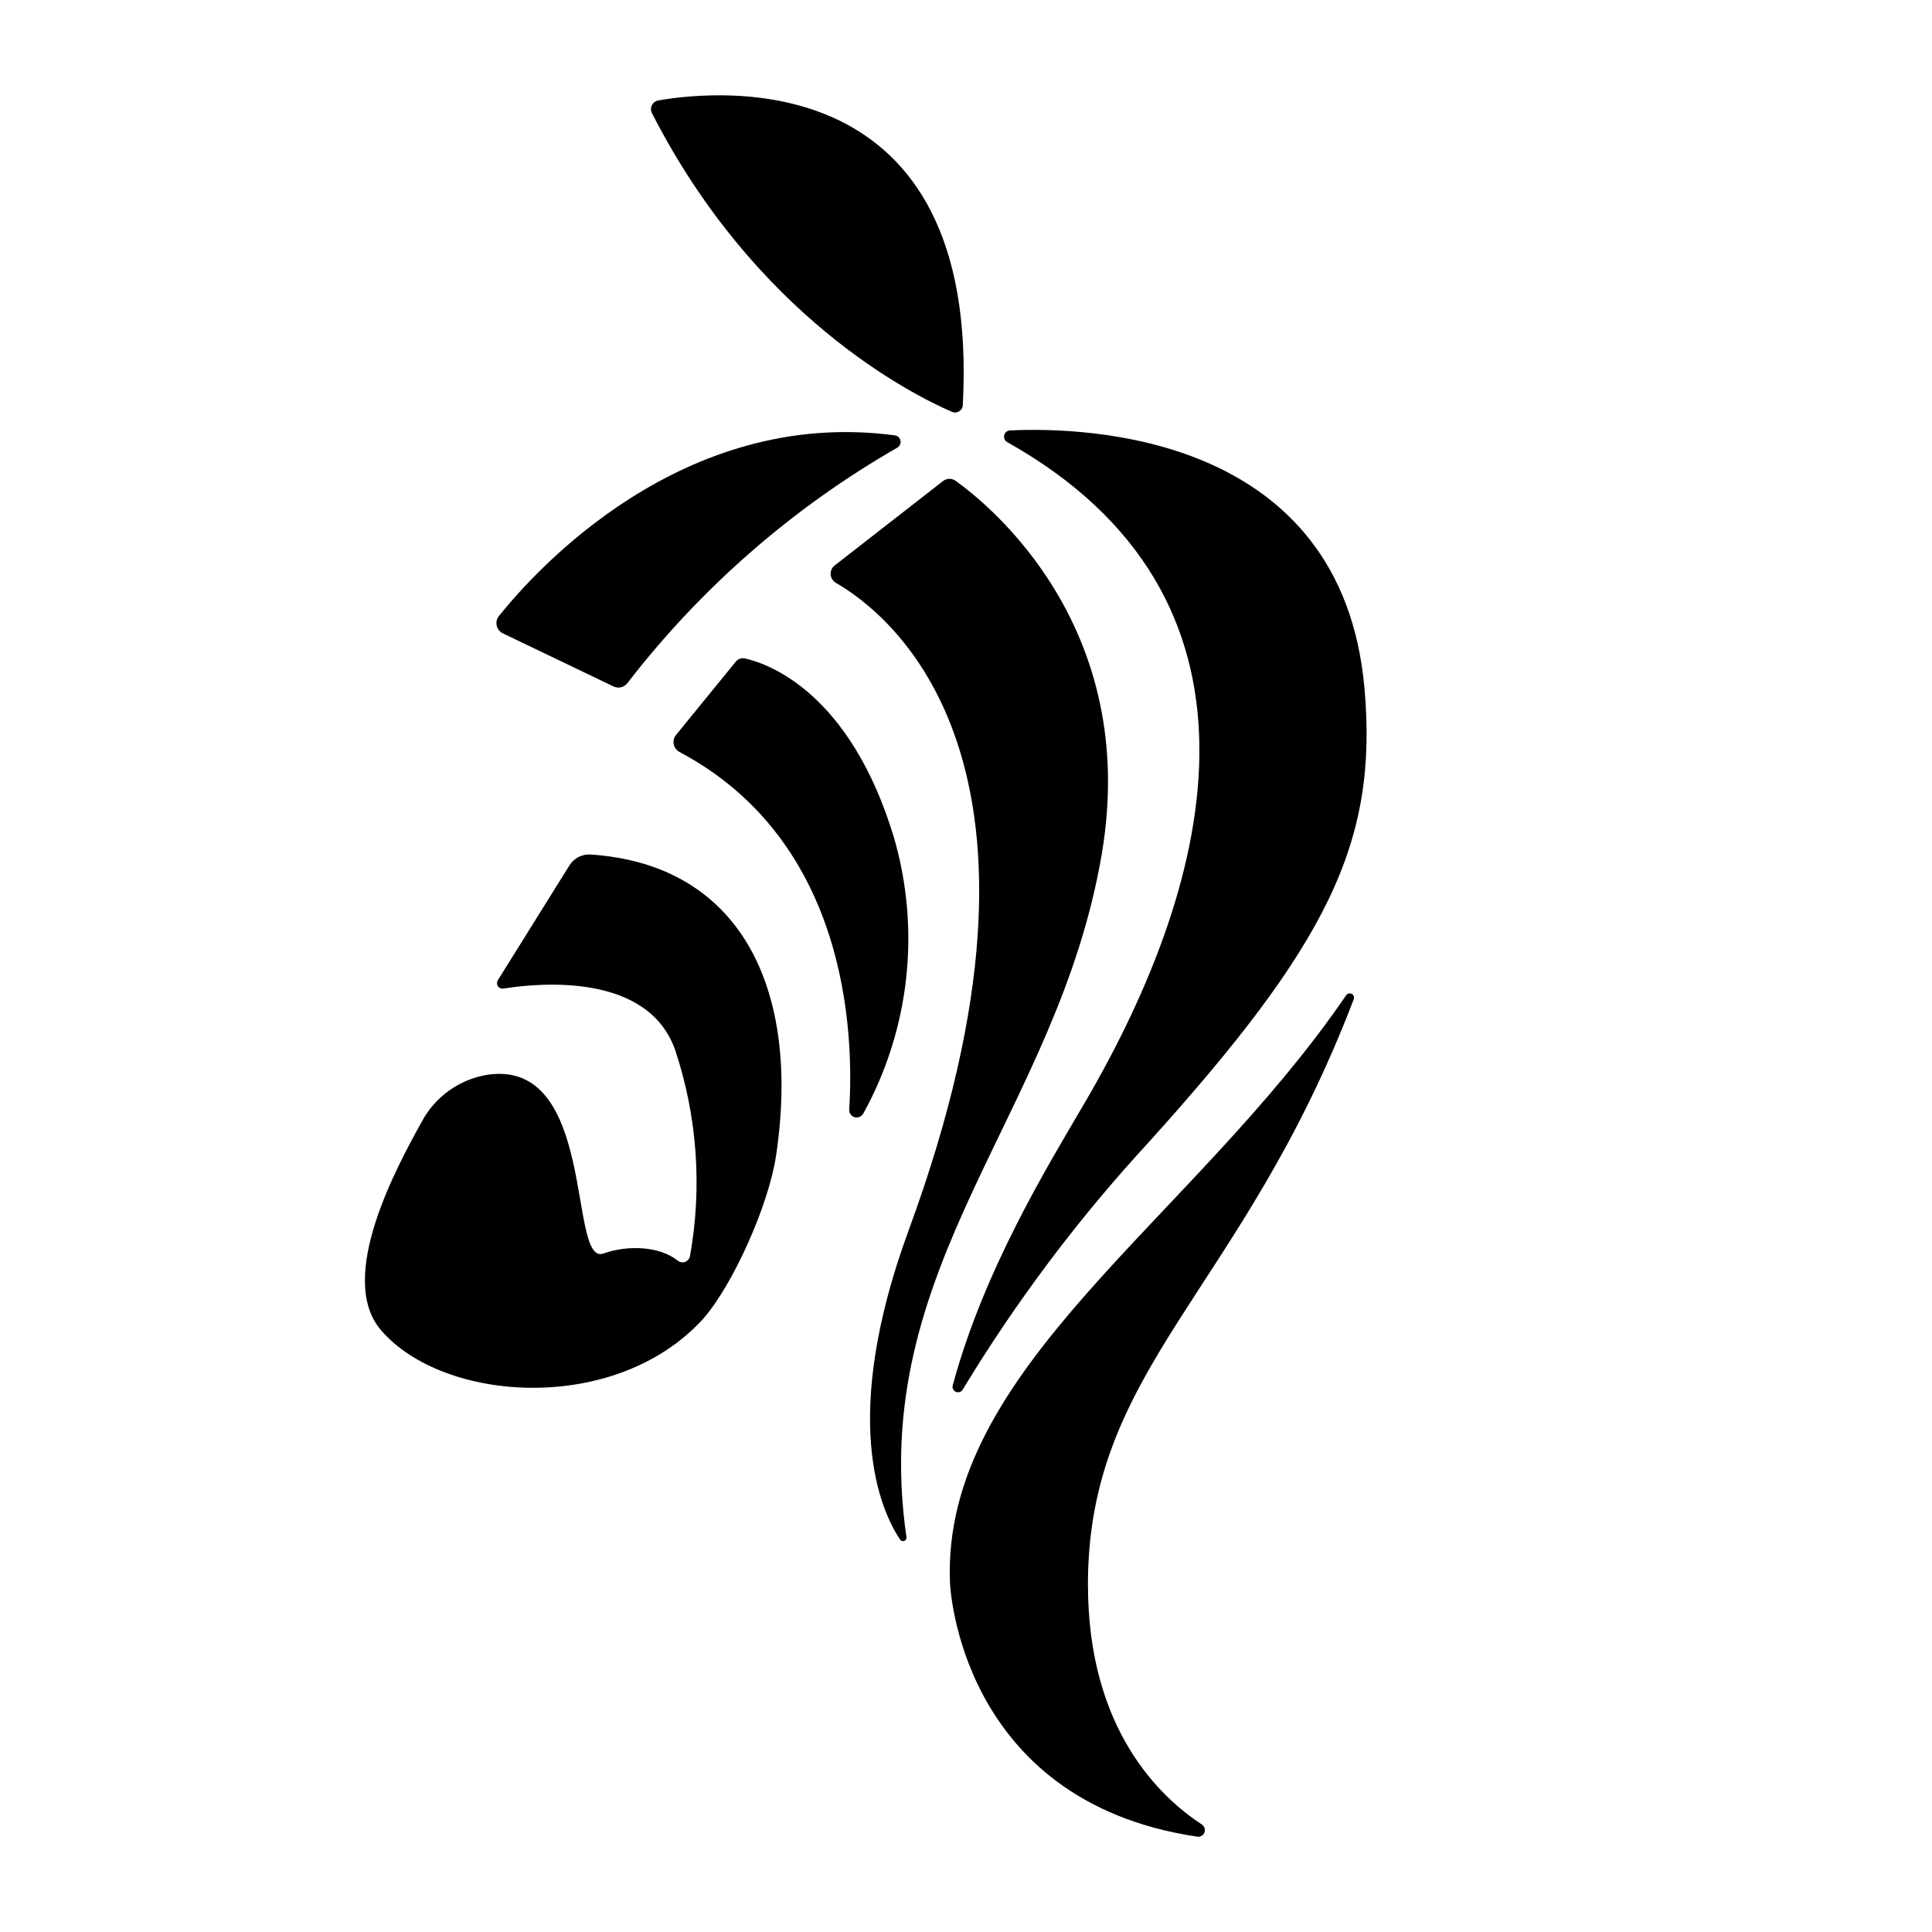
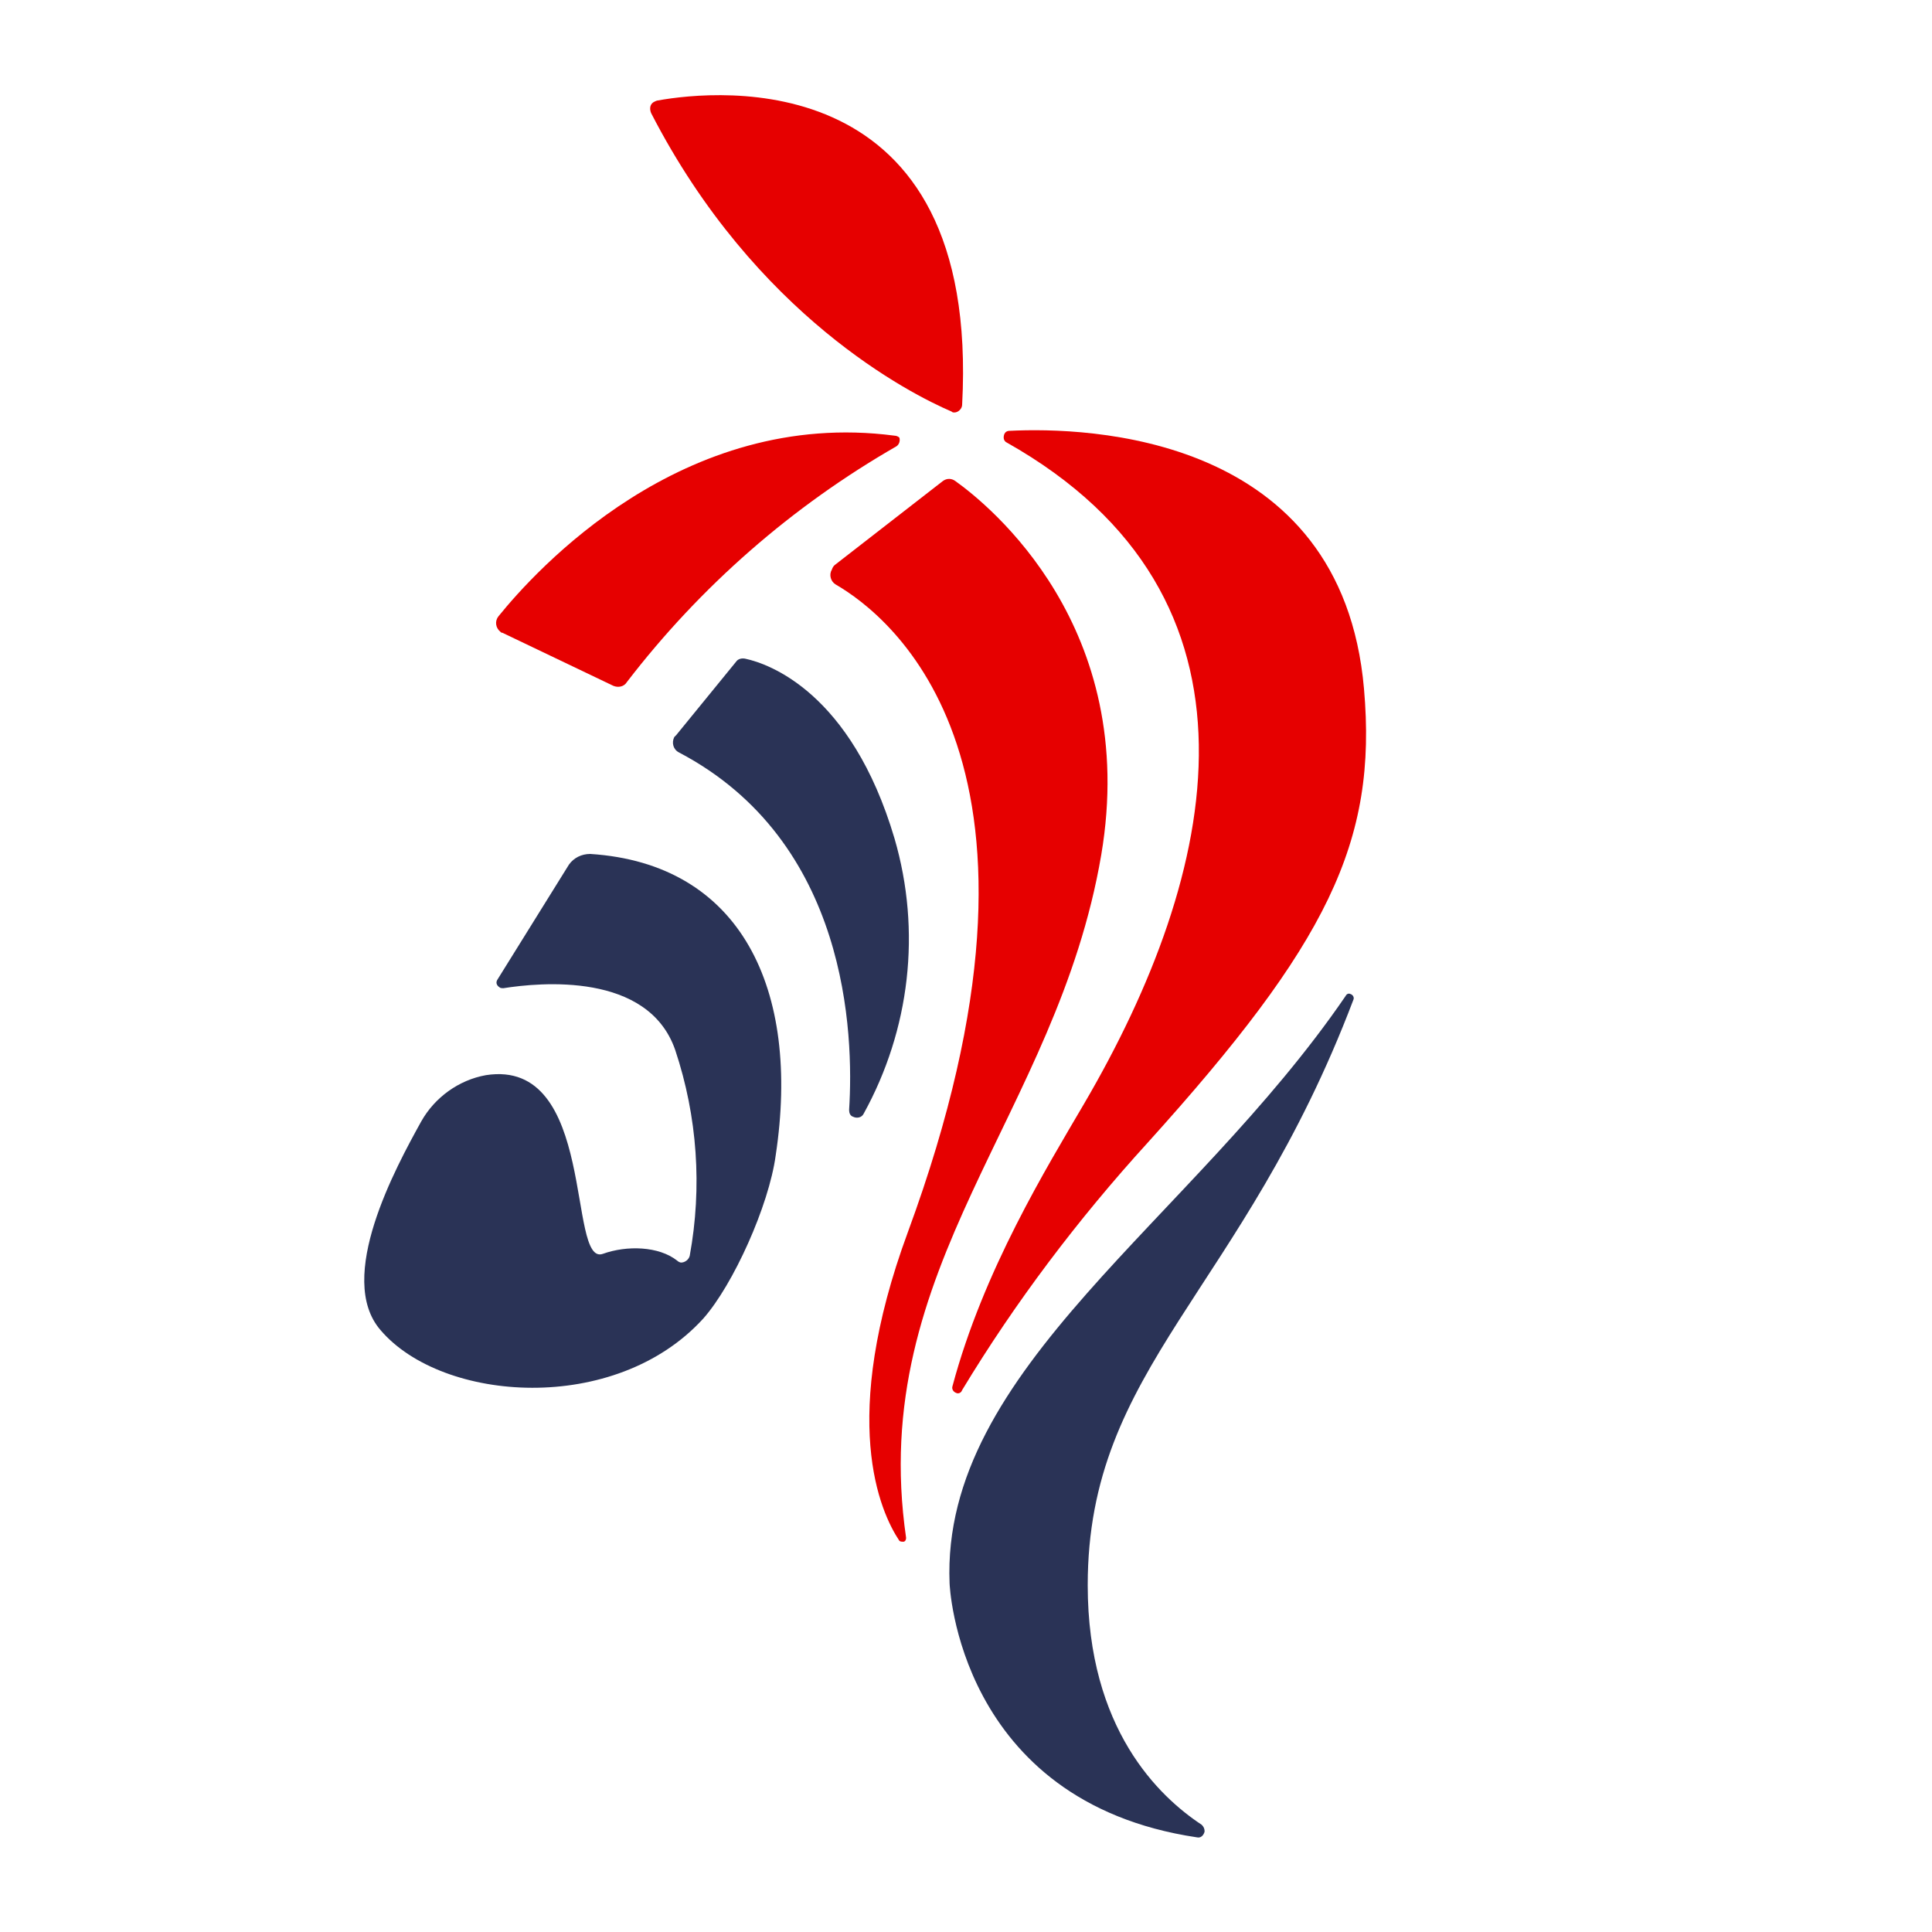
- <svg xmlns="http://www.w3.org/2000/svg" width="200" height="200" viewBox="0 0 200 200">
-   <defs>
-     <clipPath id="clip-path">
-       <rect id="長方形_8049" data-name="長方形 8049" width="103.697" height="180.268" />
-     </clipPath>
-     <clipPath id="clip-commonmenu-icon1">
-       <rect width="200" height="200" />
-     </clipPath>
-   </defs>
-   <g id="commonmenu-icon1" clip-path="url(#clip-commonmenu-icon1)">
-     <g id="グループ_56237" data-name="グループ 56237" transform="translate(37.775 9.866)">
-       <g id="グループ_56236" data-name="グループ 56236" transform="translate(0 0)" clip-path="url(#clip-path)">
-         <path id="パス_104582" data-name="パス 104582" d="M45.46,11.18C23.438,8.243,8.223,25.214,4.49,29.887A1.174,1.174,0,0,0,4.9,31.678l11.462,5.5A1.174,1.174,0,0,0,17.8,36.82,95.05,95.05,0,0,1,45.73,12.456a.686.686,0,0,0-.27-1.277" transform="translate(9.381 24.021)" />
-         <path id="パス_104583" data-name="パス 104583" d="M9.958.534C16.046-.531,43.381-3.361,41.487,32.075a.8.8,0,0,1-1.109.7C36.158,30.95,20.047,22.849,9.309,1.849A.915.915,0,0,1,9.958.534" transform="translate(20.406 -0.001)" />
-         <path id="パス_104584" data-name="パス 104584" d="M42.563,55.617c2.573-17.208-3.634-30.156-19.225-31.175a2.4,2.4,0,0,0-2.177,1.148l-7.4,11.867a.568.568,0,0,0,.566.865c3.779-.6,14.993-1.659,17.8,6.384a43.287,43.287,0,0,1,1.528,21.286.785.785,0,0,1-1.274.489c-1.91-1.521-5.219-1.618-7.692-.733-3.7,1.322-.624-20.321-12.111-18.488A9.432,9.432,0,0,0,5.9,52.077C3.277,56.8-2.962,68.272,1.653,73.668c6.438,7.535,24.328,8.808,33.384-1.183,3.058-3.505,6.753-11.706,7.525-16.867" transform="translate(0 54.15)" />
-         <path id="パス_104585" data-name="パス 104585" d="M33.13,90.143c0-22.56,15.957-30.316,27.515-60.62a.446.446,0,0,0-.778-.421C43.887,52.491,17.961,67.7,18.848,89.908c0,0,.8,22.614,25.576,26.3a.69.69,0,0,0,.5-1.257c-4.374-2.856-11.79-9.911-11.79-24.8" transform="translate(41.717 64.053)" />
-         <path id="パス_104586" data-name="パス 104586" d="M15.42,21.3l11.2-8.725a1.086,1.086,0,0,1,1.3-.029C31.4,15.033,47.068,27.674,43.048,51.231c-4.605,26.988-24.315,42.5-20.212,70.654a.363.363,0,0,1-.653.277c-2.02-3.017-6.3-12.484.888-32.047,17.781-48.351-1.814-63.7-7.535-67A1.09,1.09,0,0,1,15.42,21.3" transform="translate(33.224 27.359)" />
-         <path id="パス_104587" data-name="パス 104587" d="M24.858,10.826a.647.647,0,0,0-.283,1.209c28.419,15.957,21.968,44.6,7.972,68.486-3.8,6.493-10.387,17.215-13.61,29.162a.567.567,0,0,0,1.036.434,159.728,159.728,0,0,1,19.221-25.57C57.769,63.979,62.979,53.486,61.561,37.519,59.226,11.2,32.778,10.453,24.858,10.826" transform="translate(41.914 23.866)" />
-         <path id="パス_104588" data-name="パス 104588" d="M10.19,26.071l6.187-7.59a.953.953,0,0,1,.955-.338c2.325.521,10.886,3.431,15.44,18.594a37.512,37.512,0,0,1-3.193,28.525.776.776,0,0,1-1.454-.428c.5-7.9-.145-27.75-17.556-37a1.163,1.163,0,0,1-.379-1.762" transform="translate(22.011 40.153)" />
-       </g>
+ <svg xmlns="http://www.w3.org/2000/svg" version="1.1" id="レイヤー_1" x="0px" y="0px" viewBox="0 0 200 200" style="enable-background:new 0 0 200 200;" xml:space="preserve">
+   <style type="text/css">
+ 	.st0{fill:#E60000;}
+ 	.st1{fill:#2A3356;}
+ </style>
+   <g>
+     <g>
+       <path id="パス_104582" class="st0" d="M92.6,45.1c-22-2.9-37.2,14-41,18.7c-0.4,0.5-0.3,1.2,0.2,1.6c0.1,0.1,0.1,0.1,0.2,0.1    l11.5,5.5c0.5,0.2,1.1,0.1,1.4-0.4c7.6-9.9,17.1-18.2,27.9-24.4c0.3-0.2,0.4-0.6,0.3-0.9C93,45.2,92.8,45.1,92.6,45.1" />
+       <path id="パス_104583" class="st0" d="M68.1,10.4c6.1-1.1,33.4-3.9,31.5,31.5c0,0.4-0.4,0.8-0.8,0.8c-0.1,0-0.2,0-0.3-0.1    c-4.2-1.8-20.3-9.9-31.1-30.9c-0.2-0.5-0.1-1,0.4-1.2C68,10.4,68.1,10.4,68.1,10.4" />
+       <path id="パス_104584" class="st1" d="M80.3,119.6c2.6-17.2-3.6-30.2-19.2-31.2c-0.9,0-1.7,0.4-2.2,1.1l-7.4,11.9    c-0.2,0.3-0.1,0.6,0.2,0.8c0.1,0.1,0.3,0.1,0.4,0.1c3.8-0.6,15-1.7,17.8,6.4c2.3,6.9,2.8,14.2,1.5,21.3c-0.1,0.4-0.5,0.7-0.9,0.7    c-0.1,0-0.3-0.1-0.4-0.2c-1.9-1.5-5.2-1.6-7.7-0.7c-3.7,1.3-0.6-20.3-12.1-18.5c-2.8,0.5-5.3,2.3-6.7,4.8    c-2.6,4.7-8.9,16.2-4.2,21.6c6.4,7.5,24.3,8.8,33.4-1.2C75.9,133,79.6,124.8,80.3,119.6" />
+       <path id="パス_104585" class="st1" d="M112.6,164.1c0-22.6,16-30.3,27.5-60.6c0.1-0.2,0-0.5-0.3-0.6c-0.2-0.1-0.4,0-0.5,0.2    c-16,23.4-41.9,38.6-41,60.8c0,0,0.8,22.6,25.6,26.3c0.4,0.1,0.7-0.2,0.8-0.6c0-0.3-0.1-0.5-0.3-0.7    C120,186,112.6,179,112.6,164.1" />
+       <path id="パス_104586" class="st0" d="M86.4,58.5l11.2-8.7c0.4-0.3,0.9-0.3,1.3,0c3.5,2.5,19.1,15.1,15.1,38.7    c-4.6,27-24.3,42.5-20.2,70.7c0,0.2-0.1,0.4-0.3,0.4c-0.1,0-0.3,0-0.4-0.1c-2-3-6.3-12.5,0.9-32c17.8-48.4-1.8-63.7-7.5-67    c-0.5-0.3-0.7-1-0.4-1.5C86.2,58.7,86.3,58.6,86.4,58.5" />
+       <path id="パス_104587" class="st0" d="M104.5,44.6c-0.4,0-0.6,0.3-0.6,0.7c0,0.2,0.1,0.4,0.3,0.5c28.4,16,22,44.6,8,68.5    c-3.8,6.5-10.4,17.2-13.6,29.2c-0.1,0.3,0.1,0.6,0.4,0.7c0.2,0.1,0.5,0,0.6-0.3c5.5-9.1,12-17.7,19.2-25.6    c18.6-20.6,23.8-31.1,22.4-47C138.9,44.9,112.5,44.2,104.5,44.6" />
+       <path id="パス_104588" class="st1" d="M70,76.1l6.2-7.6c0.2-0.3,0.6-0.4,1-0.3c2.3,0.5,10.9,3.4,15.4,18.6    c2.8,9.6,1.6,19.8-3.2,28.5c-0.2,0.4-0.7,0.5-1.1,0.3c-0.3-0.1-0.4-0.4-0.4-0.7c0.5-7.9-0.1-27.8-17.6-37c-0.6-0.3-0.8-1-0.5-1.6    C69.9,76.2,69.9,76.2,70,76.1" />
    </g>
  </g>
</svg>
